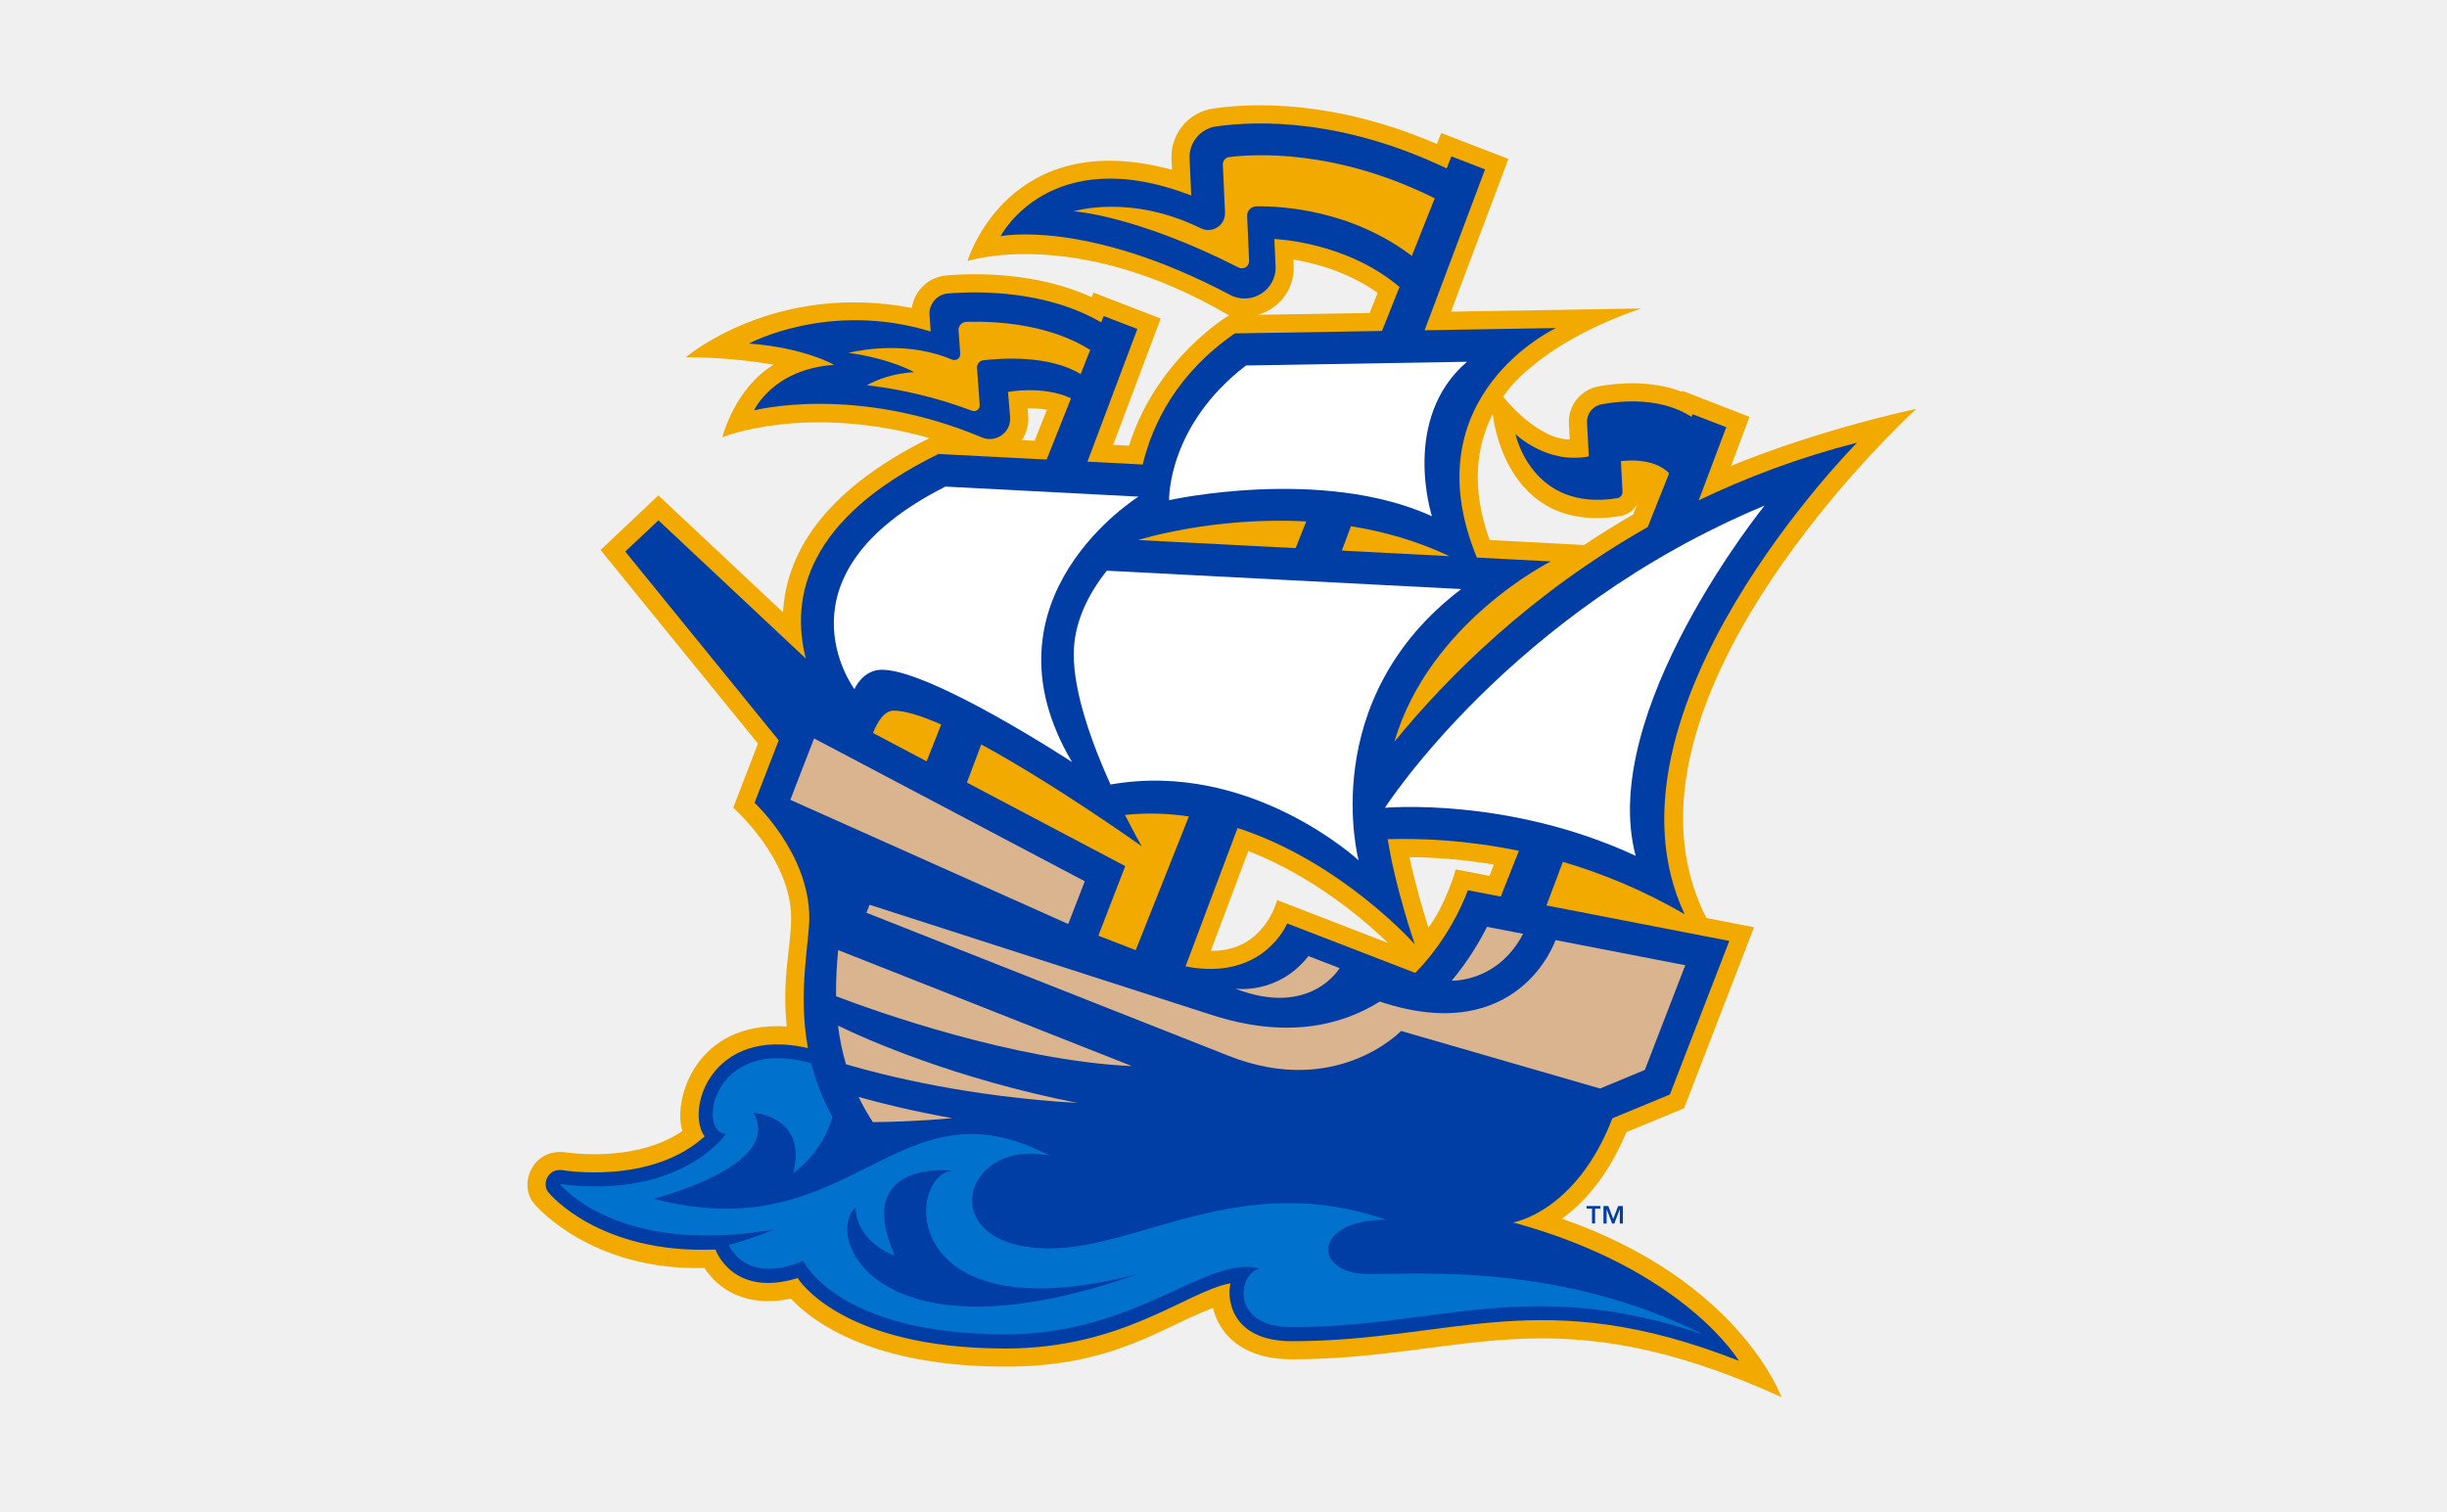
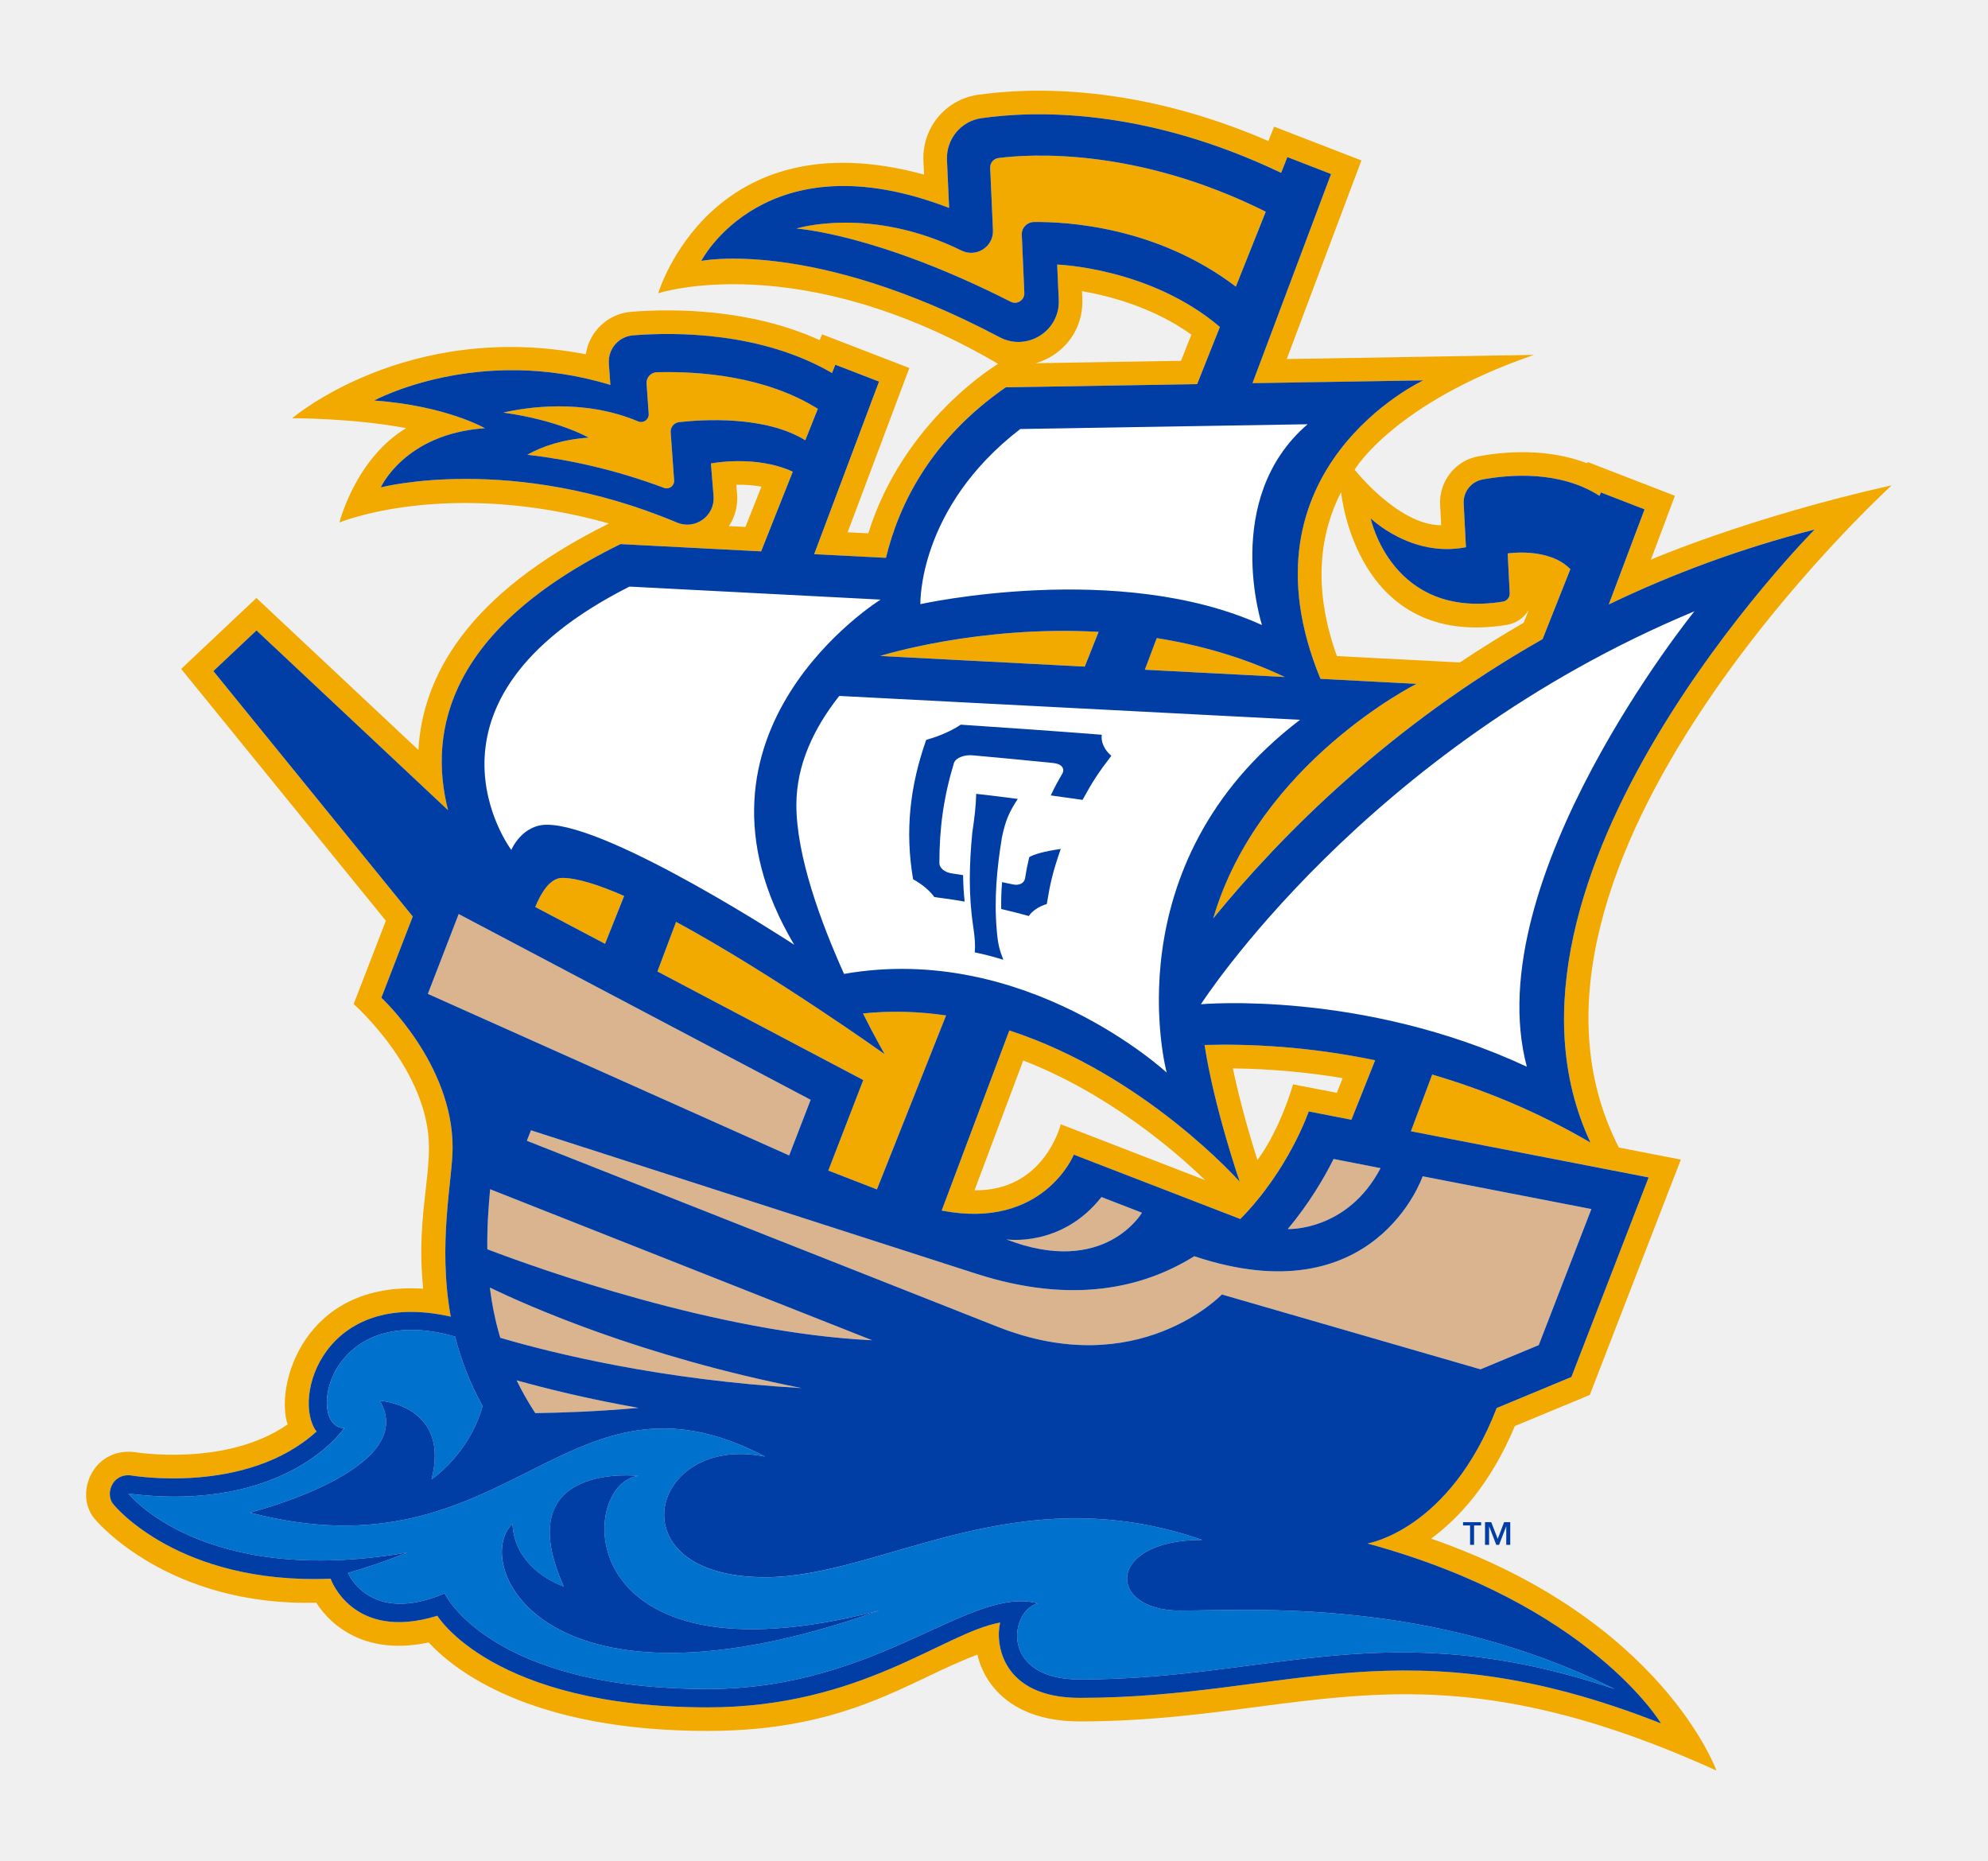
- <svg xmlns="http://www.w3.org/2000/svg" width="136.816" height="84.506" viewBox="0 0 136.816 84.506">
-   <path fill-rule="nonzero" fill="#f2a900" d="M 91.316 28.77 C 90.359 29.32 89.445 29.891 88.57 30.477 L 83.285 30.199 C 82.199 27.188 82.586 24.863 83.461 23.148 C 83.461 23.148 84.07 29.902 90.582 28.859 C 90.992 28.793 91.332 28.551 91.535 28.223 Z M 79.867 51.875 C 79.602 51.051 79.133 49.488 78.805 47.93 C 80.379 47.945 81.961 48.086 83.527 48.348 L 83.277 48.98 L 81.395 48.617 C 81.395 48.617 80.875 50.504 79.867 51.875 M 67.695 53.172 L 69.793 47.59 C 73.469 49.016 76.336 51.496 77.613 52.734 L 71.406 50.332 C 71.406 50.332 70.707 53.223 67.695 53.172 M 71.059 17.277 C 71.898 16.746 72.379 15.832 72.332 14.836 L 72.32 14.512 C 73.48 14.707 75.367 15.191 77.027 16.379 L 76.578 17.504 L 70.324 17.605 C 70.578 17.535 70.824 17.426 71.059 17.277 M 57.844 24.648 L 57.133 24.609 C 57.398 24.215 57.527 23.734 57.488 23.242 L 57.453 22.832 C 57.773 22.828 58.152 22.844 58.535 22.914 Z M 29.926 67.375 C 29.926 67.375 33.016 71.074 39.387 70.906 C 40.086 71.996 41.621 73.176 44.219 72.617 C 45.355 73.84 48.645 76.422 56.223 76.422 C 62.266 76.422 64.906 74.223 67.828 73.137 C 67.828 73.137 68.258 76.012 72.227 76.012 C 81.957 76.012 86.75 72.293 99.602 78.125 C 99.602 78.125 97.277 71.609 87.332 68.152 C 88.52 67.281 89.891 65.805 90.934 63.309 L 94.16 61.973 L 98.07 51.852 L 95.41 51.336 C 89.195 39.227 107.145 22.859 107.145 22.859 C 101.008 24.23 96.785 26.055 96.785 26.055 L 97.816 23.309 L 94.066 21.855 L 94.043 21.91 C 92.297 21.238 90.43 21.414 89.363 21.609 C 88.375 21.793 87.668 22.688 87.719 23.691 L 87.766 24.574 C 85.922 24.574 84.043 22.184 84.043 22.184 C 84.043 22.184 85.73 19.32 91.758 17.25 L 81.125 17.43 L 84.336 8.887 L 80.582 7.438 L 80.336 8.055 C 74.672 5.602 70.125 5.742 67.852 6.066 C 66.449 6.266 65.438 7.484 65.5 8.906 L 65.527 9.496 C 56.34 6.988 54.094 14.598 54.094 14.598 C 54.094 14.598 60.125 12.609 68.715 17.633 C 68.715 17.633 64.645 20.043 63.129 24.922 L 62.238 24.875 L 64.895 17.812 L 61.141 16.363 L 61.039 16.617 C 58.035 15.254 54.742 15.254 52.938 15.398 C 51.922 15.477 51.125 16.254 50.98 17.219 C 43.293 15.746 38.352 19.973 38.352 19.973 C 38.352 19.973 40.902 19.961 43.254 20.398 C 41.074 21.707 40.387 24.453 40.387 24.453 C 40.387 24.453 44.992 22.543 51.98 24.496 C 45.832 27.531 43.949 31.141 43.781 34.242 L 36.812 27.703 L 33.578 30.754 L 42.379 41.582 L 40.996 45.168 C 40.996 45.168 44.234 48.004 44.234 51.332 C 44.234 52.969 43.703 54.703 43.988 57.402 C 38.84 57.07 37.602 61.594 38.156 63.242 C 35.508 65.078 31.621 64.438 31.582 64.434 C 29.73 64.211 28.922 66.344 29.926 67.375 " />
-   <path fill-rule="nonzero" fill="#003da5" d="M 79.129 54.406 L 71.969 51.641 C 71.969 51.641 70.648 54.891 66.285 54.043 L 69.195 46.301 C 75.031 48.199 79.102 52.805 79.102 52.805 C 79.102 52.805 78.004 49.621 77.59 46.926 C 79.508 46.871 82.051 46.984 84.926 47.578 L 83.91 50.137 L 82.07 49.781 C 82.07 49.781 81.234 52.266 79.129 54.406 M 54.062 43.762 L 54.863 41.629 C 59.004 43.875 63.832 47.32 63.832 47.32 C 63.832 47.32 63.438 46.637 62.898 45.57 C 64.129 45.441 65.324 45.484 66.473 45.656 L 63.5 53.133 L 61.41 52.324 L 62.914 48.434 Z M 49.965 39.738 C 50.609 39.738 51.543 40.039 52.625 40.516 L 51.809 42.574 L 48.809 40.988 C 49.07 40.344 49.453 39.738 49.965 39.738 M 73.035 29.16 L 72.441 30.652 L 63.633 30.199 C 63.703 30.176 67.867 28.871 73.035 29.16 M 81.039 31.102 L 75.023 30.789 L 75.535 29.426 C 77.352 29.719 79.227 30.238 81.039 31.102 M 84.598 68.359 C 84.598 68.359 88.117 67.801 90.152 62.535 L 93.367 61.203 L 96.688 52.617 L 86.465 50.633 L 87.383 48.195 C 89.562 48.836 91.871 49.77 94.188 51.125 C 88.887 39.785 103.832 24.754 103.832 24.754 C 100.598 25.582 97.652 26.695 94.977 27.98 L 96.516 23.891 L 94.637 23.164 L 94.578 23.312 C 92.879 22.215 90.719 22.391 89.547 22.609 C 89.055 22.699 88.707 23.141 88.734 23.641 L 88.832 25.52 C 86.484 25.984 84.734 24.277 84.734 24.277 C 84.734 24.277 85.641 28.633 90.422 27.859 C 90.598 27.832 90.723 27.672 90.715 27.496 L 90.629 25.789 C 90.629 25.789 92.402 25.512 93.324 26.465 L 92.129 29.473 C 85.578 33.188 80.922 37.855 77.961 41.48 C 79.926 34.777 86.707 31.395 86.707 31.395 L 82.574 31.18 C 78.852 22.133 87 18.344 87 18.344 L 79.652 18.469 L 83.031 9.473 L 81.152 8.746 L 80.887 9.418 C 75.016 6.621 70.305 6.742 67.996 7.07 C 67.113 7.195 66.473 7.973 66.512 8.863 L 66.605 10.934 C 58.695 7.875 55.945 13.207 55.945 13.207 C 55.945 13.207 60.715 12.223 68.773 16.488 C 69.957 17.117 71.379 16.223 71.32 14.883 L 71.25 13.367 C 71.25 13.367 75.246 13.496 78.25 16.047 L 77.27 18.508 L 69.039 18.645 C 65.805 20.887 64.441 23.691 63.891 25.977 L 60.801 25.816 L 63.59 18.398 L 61.711 17.672 L 61.57 18.027 C 58.527 16.258 54.832 16.266 53.016 16.41 C 52.391 16.457 51.926 17 51.973 17.625 L 52.039 18.539 C 46.328 16.793 41.879 19.211 41.879 19.211 C 44.98 19.438 46.637 20.402 46.637 20.402 C 43.191 20.641 42.164 22.949 42.164 22.949 C 42.164 22.949 47.789 21.469 54.898 24.461 C 55.684 24.793 56.543 24.176 56.477 23.324 L 56.359 21.918 C 56.359 21.918 58.305 21.535 59.883 22.273 L 58.52 25.699 L 52.473 25.387 C 45.094 29.008 44.184 33.398 45.055 36.828 L 36.816 29.098 L 34.961 30.844 L 43.539 41.398 L 42.188 44.891 C 42.188 44.891 45.25 47.723 45.25 51.332 C 45.25 52.711 44.602 55.477 45.172 58.609 C 39.727 57.363 38.324 62.109 39.398 63.547 C 36.367 66.301 31.406 65.43 31.406 65.43 C 30.582 65.348 30.285 66.289 30.688 66.703 C 30.688 66.703 33.457 70.141 40.004 69.875 C 40.004 69.875 40.945 72.602 44.598 71.469 C 44.598 71.469 46.961 75.41 56.223 75.41 C 62.836 75.41 66.367 72.195 68.801 71.762 C 68.582 72.625 68.836 75 72.227 75 C 81.242 75 86.129 71.727 97.223 76.098 C 97.223 76.098 94.18 70.965 84.598 68.359 " />
-   <path fill-rule="nonzero" fill="#0072ce" d="M 47.828 67.512 C 47.926 69.543 50.031 70.211 50.031 70.211 C 47.617 64.805 53.246 65.457 53.246 65.457 C 50.625 65.727 50.184 74.734 63.602 71.246 C 49.168 76.363 46.031 69.242 47.828 67.512 M 76.52 71.246 C 73.375 71.246 73.34 68.207 77.492 68.207 C 69.434 65.414 63.711 69.812 58.695 69.812 C 52.125 69.812 53.734 63.609 58.695 64.625 C 50.07 60.09 47.758 69.98 36.535 67.031 C 36.535 67.031 43.883 65.195 42.121 62.223 C 42.121 62.223 45.168 62.41 44.344 65.605 C 44.344 65.605 45.969 64.523 46.543 62.449 C 45.98 61.449 45.605 60.441 45.355 59.461 C 39.793 57.871 38.949 63.398 40.594 63.398 C 40.594 63.398 38.137 67.074 31.309 66.215 C 31.309 66.215 34.504 70.27 43.289 68.75 C 42.391 69.117 41.547 69.402 40.75 69.625 C 40.75 69.625 41.672 71.887 44.906 70.508 C 44.906 70.508 46.82 74.617 56.223 74.617 C 63.602 74.617 67.488 70.148 70.422 70.938 C 69.215 71.223 68.742 74.211 72.227 74.211 C 80.504 74.211 85.434 71.336 95.227 74.617 C 87.293 70.672 79.664 71.246 76.52 71.246 " />
-   <path fill-rule="nonzero" fill="#d9b48f" d="M 60.652 49.281 L 45.516 41.293 L 44.188 44.727 L 59.727 51.672 Z M 60.652 49.281 " />
-   <path fill-rule="nonzero" fill="#d9b48f" d="M 74.898 54.137 L 73.16 53.465 C 71.434 55.652 69.062 55.285 69.062 55.285 C 73.289 56.918 74.898 54.137 74.898 54.137 " />
-   <path fill-rule="nonzero" fill="#d9b48f" d="M 86.973 52.57 C 86.973 52.57 84.926 58.609 77.148 56.008 C 74.941 57.383 71.887 58.086 67.77 56.762 L 48.617 50.594 L 48.445 51.043 L 68.695 59.043 C 74.73 61.43 78.336 57.652 78.336 57.652 L 89.461 60.871 L 91.965 59.832 L 94.227 53.977 Z M 86.973 52.57 " />
-   <path fill-rule="nonzero" fill="#d9b48f" d="M 85.16 52.219 L 83.141 51.828 C 82.723 52.66 82.078 53.754 81.168 54.84 C 81.168 54.84 83.73 54.953 85.16 52.219 " />
-   <path fill-rule="nonzero" fill="#d9b48f" d="M 47.301 59.516 C 49.566 60.18 54.211 61.328 60.258 61.68 C 53.348 60.312 48.469 58.137 46.855 57.355 C 46.941 58.055 47.082 58.777 47.301 59.516 " />
-   <path fill-rule="nonzero" fill="#d9b48f" d="M 46.746 55.711 C 48.898 56.531 56.629 59.305 63.297 59.621 L 46.863 53.129 C 46.793 53.895 46.73 54.77 46.746 55.711 " />
-   <path fill-rule="nonzero" fill="#d9b48f" d="M 48.805 62.75 C 49.984 62.742 51.488 62.684 53.246 62.531 C 51.031 62.137 49.246 61.691 48.008 61.344 C 48.234 61.812 48.496 62.281 48.805 62.75 " />
-   <path fill-rule="nonzero" fill="#ffffff" d="M 81.699 32.941 L 61.883 31.914 C 60.793 33.289 60.035 34.867 60.035 36.602 C 60.035 38.801 61.09 41.656 62.09 43.871 C 69.902 42.492 75.965 48.113 75.965 48.113 C 75.965 48.113 73.539 39.152 81.699 32.941 " />
-   <path fill-rule="nonzero" fill="#ffffff" d="M 63.656 27.773 L 52.859 27.211 C 43.008 32.191 47.773 38.539 47.773 38.539 C 47.773 38.539 48.227 37.453 49.305 37.453 C 52.066 37.453 59.941 42.617 59.941 42.617 C 54.508 33.453 63.656 27.773 63.656 27.773 " />
-   <path fill-rule="nonzero" fill="#ffffff" d="M 98.66 28.273 C 84.484 34.172 77.434 45.172 77.434 45.172 C 77.434 45.172 84.34 44.547 91.453 47.859 C 89.309 39.82 98.66 28.273 98.66 28.273 " />
-   <path fill-rule="nonzero" fill="#ffffff" d="M 80.062 28.867 C 80.062 28.867 78.301 23.426 82.023 20.23 L 69.664 20.438 C 65.246 23.836 65.367 27.969 65.367 27.969 C 65.367 27.969 73.914 26.07 80.062 28.867 " />
-   <path fill-rule="nonzero" fill="#f2a900" d="M 68.723 8.785 C 68.516 8.812 68.363 8.992 68.371 9.203 L 68.492 11.883 C 68.523 12.602 67.777 13.078 67.133 12.762 C 63.195 10.824 60.035 11.816 60.035 11.816 C 60.035 11.816 63.461 12.02 69.254 14.961 C 69.527 15.102 69.855 14.895 69.84 14.586 L 69.73 12.09 C 69.715 11.789 69.949 11.543 70.25 11.539 C 71.652 11.52 75.531 11.727 78.938 14.312 L 80.219 11.09 C 74.629 8.297 70.023 8.617 68.723 8.785 " />
-   <path fill-rule="nonzero" fill="#f2a900" d="M 54.035 17.996 C 53.777 18 53.574 18.227 53.594 18.484 L 53.688 19.781 C 53.703 20.027 53.457 20.203 53.234 20.109 C 50.852 19.105 48.379 19.512 47.434 19.73 C 49.832 20.066 51.105 20.809 51.105 20.809 C 49.984 20.883 49.121 21.18 48.465 21.543 C 50.203 21.742 52.199 22.164 54.348 22.969 C 54.566 23.047 54.797 22.875 54.777 22.645 L 54.629 20.578 C 54.613 20.359 54.773 20.168 54.992 20.145 C 55.988 20.027 58.684 19.848 60.422 20.922 L 60.957 19.566 C 58.691 18.152 55.863 17.949 54.035 17.996 " />
-   <path fill-rule="nonzero" fill="#003da5" d="M 88.707 67.586 L 89.012 67.586 L 89.012 68.418 L 89.184 68.418 L 89.184 67.586 L 89.484 67.586 L 89.484 67.441 L 88.707 67.441 Z M 88.707 67.586 " />
-   <path fill-rule="nonzero" fill="#003da5" d="M 90.473 67.441 L 90.199 68.164 L 89.922 67.441 L 89.652 67.441 L 89.652 68.422 L 89.828 68.422 L 89.828 67.625 L 89.832 67.625 L 90.137 68.422 L 90.258 68.422 L 90.562 67.625 L 90.566 67.625 L 90.566 68.422 L 90.738 68.422 L 90.738 67.441 Z M 90.473 67.441 " />
+ <svg xmlns="http://www.w3.org/2000/svg" width="97.25" height="91" viewBox="0 0 97.25 91">
+   <path fill-rule="nonzero" fill="#ffffff" d="M 63.598 35.207 L 41.055 34.039 C 39.82 35.602 38.957 37.398 38.957 39.371 C 38.957 41.871 40.156 45.121 41.293 47.637 C 50.18 46.074 57.074 52.465 57.074 52.465 C 57.074 52.465 54.32 42.273 63.598 35.207 " />
+   <path fill-rule="nonzero" fill="#ffffff" d="M 43.078 29.328 L 30.793 28.691 C 19.586 34.355 25.012 41.574 25.012 41.574 C 25.012 41.574 25.523 40.34 26.754 40.34 C 29.895 40.34 38.852 46.211 38.852 46.211 C 32.668 35.789 43.078 29.328 43.078 29.328 " />
+   <path fill-rule="nonzero" fill="#ffffff" d="M 82.891 29.898 C 66.766 36.605 58.746 49.121 58.746 49.121 C 58.746 49.121 66.602 48.406 74.691 52.176 C 72.25 43.031 82.891 29.898 82.891 29.898 " />
+   <path fill-rule="nonzero" fill="#ffffff" d="M 61.734 30.574 C 61.734 30.574 59.734 24.383 63.969 20.75 L 49.91 20.984 C 44.883 24.848 45.023 29.551 45.023 29.551 C 45.023 29.551 54.742 27.391 61.734 30.574 " />
+   <path fill-rule="nonzero" fill="#0072ce" d="M 25.07 74.531 C 25.18 76.84 27.578 77.602 27.578 77.602 C 24.832 71.453 31.234 72.191 31.234 72.191 C 28.254 72.5 27.75 82.746 43.012 78.777 C 26.594 84.598 23.027 76.5 25.07 74.531 M 57.707 78.777 C 54.133 78.777 54.086 75.32 58.812 75.32 C 49.645 72.145 43.137 77.148 37.43 77.148 C 29.961 77.148 31.789 70.094 37.43 71.246 C 27.621 66.086 24.992 77.34 12.227 73.984 C 12.227 73.984 20.582 71.895 18.578 68.512 C 18.578 68.512 22.047 68.727 21.109 72.363 C 21.109 72.363 22.953 71.129 23.609 68.773 C 22.969 67.633 22.543 66.488 22.262 65.375 C 15.93 63.566 14.969 69.852 16.844 69.852 C 16.844 69.852 14.047 74.031 6.281 73.055 C 6.281 73.055 9.914 77.664 19.91 75.941 C 18.891 76.355 17.926 76.68 17.023 76.934 C 17.023 76.934 18.07 79.504 21.75 77.938 C 21.75 77.938 23.926 82.613 34.621 82.613 C 43.012 82.613 47.434 77.531 50.77 78.426 C 49.398 78.754 48.863 82.148 52.824 82.148 C 62.238 82.148 67.848 78.879 78.984 82.613 C 69.961 78.121 61.281 78.777 57.707 78.777 " />
+   <path fill-rule="nonzero" fill="#d9b48f" d="M 39.656 53.793 L 22.438 44.703 L 20.93 48.613 L 38.605 56.516 Z M 39.656 53.793 " />
+   <path fill-rule="nonzero" fill="#d9b48f" d="M 55.863 59.316 L 53.887 58.551 C 51.922 61.039 49.227 60.621 49.227 60.621 C 54.035 62.48 55.863 59.316 55.863 59.316 " />
+   <path fill-rule="nonzero" fill="#d9b48f" d="M 69.594 57.535 C 69.594 57.535 67.266 64.402 58.422 61.445 C 55.914 63.008 52.438 63.809 47.754 62.301 L 25.969 55.285 L 25.773 55.797 L 48.809 64.898 C 55.672 67.609 59.773 63.316 59.773 63.316 L 72.426 66.977 L 75.273 65.793 L 77.848 59.137 Z M 69.594 57.535 " />
+   <path fill-rule="nonzero" fill="#d9b48f" d="M 67.535 57.137 L 65.238 56.688 C 64.762 57.641 64.027 58.883 62.996 60.117 C 62.996 60.117 65.91 60.242 67.535 57.137 " />
+   <path fill-rule="nonzero" fill="#d9b48f" d="M 24.473 65.434 C 27.047 66.191 32.328 67.496 39.211 67.895 C 31.352 66.34 25.801 63.867 23.965 62.977 C 24.062 63.773 24.223 64.598 24.473 65.434 " />
+   <path fill-rule="nonzero" fill="#d9b48f" d="M 23.84 61.109 C 26.289 62.039 35.082 65.195 42.664 65.555 L 23.977 58.168 C 23.895 59.043 23.824 60.035 23.84 61.109 " />
+   <path fill-rule="nonzero" fill="#d9b48f" d="M 26.184 69.113 C 27.523 69.105 29.234 69.039 31.234 68.863 C 28.711 68.418 26.684 67.914 25.273 67.516 C 25.531 68.047 25.832 68.582 26.184 69.113 " />
+   <path fill-rule="nonzero" fill="#f2a900" d="M 65.68 52.734 L 65.395 53.453 L 63.254 53.039 C 63.254 53.039 62.66 55.184 61.512 56.742 C 61.215 55.805 60.68 54.031 60.309 52.258 C 62.098 52.277 63.895 52.438 65.68 52.734 M 51.891 54.992 C 51.891 54.992 51.094 58.273 47.672 58.219 L 50.055 51.871 C 54.238 53.492 57.5 56.316 58.953 57.723 Z M 58.926 51.113 C 59.395 54.18 60.645 57.801 60.645 57.801 C 60.645 57.801 56.012 52.562 49.375 50.402 L 46.066 59.211 C 51.031 60.176 52.531 56.477 52.531 56.477 L 60.676 59.625 C 63.07 57.188 64.02 54.363 64.02 54.363 L 66.109 54.77 L 67.27 51.855 C 64 51.18 61.105 51.051 58.926 51.113 " />
+   <path fill-rule="nonzero" fill="#f2a900" d="M 53.742 30.906 C 47.867 30.578 43.129 32.062 43.051 32.086 L 53.066 32.605 Z M 53.742 30.906 " />
+   <path fill-rule="nonzero" fill="#f2a900" d="M 52.945 14.613 L 52.93 14.242 C 54.25 14.469 56.398 15.02 58.281 16.367 L 57.773 17.648 L 50.66 17.766 C 50.949 17.684 51.23 17.559 51.492 17.395 C 52.453 16.785 52.996 15.746 52.945 14.613 M 36.059 24.172 L 36.02 23.711 C 36.387 23.703 36.812 23.723 37.25 23.801 L 36.465 25.773 L 35.656 25.734 C 35.957 25.281 36.102 24.738 36.059 24.172 M 77.805 55.887 C 75.168 54.352 72.543 53.285 70.062 52.559 L 69.02 55.332 L 80.648 57.586 L 76.871 67.352 L 73.215 68.871 C 70.898 74.859 66.895 75.496 66.895 75.496 C 77.797 78.457 81.254 84.297 81.254 84.297 C 68.641 79.324 63.078 83.047 52.824 83.047 C 48.965 83.047 48.68 80.344 48.926 79.363 C 46.16 79.859 42.145 83.512 34.621 83.512 C 24.086 83.512 21.395 79.031 21.395 79.031 C 17.242 80.316 16.172 77.219 16.172 77.219 C 8.727 77.52 5.574 73.609 5.574 73.609 C 5.117 73.141 5.453 72.07 6.391 72.164 C 6.391 72.164 12.035 73.152 15.484 70.02 C 14.262 68.387 15.855 62.988 22.051 64.402 C 21.402 60.84 22.141 57.695 22.141 56.125 C 22.141 52.02 18.656 48.801 18.656 48.801 L 20.191 44.828 L 10.438 32.824 L 12.547 30.836 L 21.918 39.629 C 20.926 35.73 21.965 30.734 30.355 26.613 L 37.234 26.969 L 38.781 23.074 C 36.988 22.234 34.777 22.668 34.777 22.668 L 34.906 24.27 C 34.984 25.234 34.008 25.938 33.113 25.562 C 25.027 22.156 18.629 23.84 18.629 23.84 C 18.629 23.84 19.797 21.215 23.719 20.945 C 23.719 20.945 21.836 19.848 18.305 19.59 C 18.305 19.59 23.367 16.84 29.859 18.828 L 29.785 17.785 C 29.734 17.074 30.262 16.457 30.973 16.402 C 33.039 16.242 37.242 16.23 40.703 18.246 L 40.863 17.84 L 43 18.664 L 39.828 27.105 L 43.34 27.289 C 43.969 24.688 45.52 21.492 49.195 18.945 L 58.562 18.789 L 59.676 15.992 C 56.258 13.086 51.715 12.941 51.715 12.941 L 51.793 14.664 C 51.859 16.191 50.242 17.207 48.895 16.492 C 39.73 11.641 34.305 12.762 34.305 12.762 C 34.305 12.762 37.434 6.691 46.43 10.172 L 46.324 7.82 C 46.281 6.809 47.008 5.922 48.012 5.781 C 50.637 5.406 55.996 5.27 62.672 8.449 L 62.977 7.688 L 65.113 8.512 L 61.27 18.746 L 69.625 18.605 C 69.625 18.605 60.355 22.914 64.594 33.203 L 69.293 33.449 C 69.293 33.449 61.582 37.297 59.348 44.918 C 62.715 40.797 68.012 35.484 75.461 31.262 L 76.82 27.84 C 75.773 26.754 73.754 27.07 73.754 27.07 L 73.852 29.012 C 73.863 29.215 73.719 29.395 73.52 29.426 C 68.082 30.309 67.051 25.352 67.051 25.352 C 67.051 25.352 69.043 27.297 71.711 26.766 L 71.602 24.629 C 71.57 24.062 71.965 23.559 72.523 23.453 C 73.859 23.207 76.312 23.008 78.246 24.254 L 78.312 24.086 L 80.449 24.914 L 78.703 29.566 C 81.742 28.102 85.094 26.84 88.773 25.895 C 88.773 25.895 71.773 42.992 77.805 55.887 M 73.703 30.566 C 74.168 30.492 74.555 30.215 74.785 29.836 L 74.535 30.461 C 73.449 31.09 72.41 31.738 71.414 32.402 L 65.398 32.09 C 64.168 28.66 64.605 26.02 65.605 24.066 C 65.605 24.066 66.297 31.754 73.703 30.566 M 92.539 23.738 C 85.559 25.301 80.758 27.375 80.758 27.375 L 81.934 24.25 L 77.664 22.598 L 77.641 22.66 C 75.652 21.898 73.531 22.094 72.316 22.32 C 71.191 22.523 70.391 23.543 70.449 24.688 L 70.5 25.691 C 68.402 25.691 66.266 22.973 66.266 22.973 C 66.266 22.973 68.184 19.715 75.039 17.359 L 62.945 17.562 L 66.598 7.848 L 62.328 6.195 L 62.047 6.898 C 55.605 4.109 50.434 4.27 47.848 4.637 C 46.25 4.863 45.102 6.254 45.172 7.871 L 45.203 8.539 C 34.754 5.688 32.199 14.344 32.199 14.344 C 32.199 14.344 39.055 12.078 48.828 17.797 C 48.828 17.797 44.199 20.539 42.477 26.086 L 41.465 26.035 L 44.484 18 L 40.215 16.352 L 40.098 16.637 C 36.684 15.09 32.938 15.09 30.883 15.25 C 29.73 15.34 28.82 16.227 28.656 17.328 C 19.91 15.648 14.293 20.457 14.293 20.457 C 14.293 20.457 17.195 20.441 19.871 20.941 C 17.387 22.43 16.605 25.555 16.605 25.555 C 16.605 25.555 21.844 23.379 29.793 25.605 C 22.801 29.055 20.66 33.156 20.469 36.684 L 12.543 29.25 L 8.863 32.719 L 18.875 45.035 L 17.301 49.113 C 17.301 49.113 20.984 52.34 20.984 56.125 C 20.984 57.984 20.383 59.961 20.703 63.035 C 14.848 62.652 13.441 67.797 14.07 69.672 C 11.059 71.762 6.637 71.035 6.59 71.027 C 4.484 70.773 3.566 73.203 4.707 74.375 C 4.707 74.375 8.223 78.582 15.469 78.391 C 16.262 79.633 18.012 80.973 20.969 80.336 C 22.258 81.73 26 84.664 34.621 84.664 C 41.492 84.664 44.496 82.164 47.82 80.93 C 47.82 80.93 48.309 84.199 52.824 84.199 C 63.891 84.199 69.344 79.969 83.965 86.602 C 83.965 86.602 81.32 79.191 70.008 75.258 C 71.355 74.266 72.918 72.586 74.105 69.75 L 77.77 68.23 L 82.223 56.719 L 79.191 56.129 C 72.129 42.355 92.539 23.738 92.539 23.738 " />
+   <path fill-rule="nonzero" fill="#f2a900" d="M 56.586 31.211 L 56.004 32.758 L 62.848 33.113 C 60.785 32.133 58.652 31.539 56.586 31.211 " />
+   <path fill-rule="nonzero" fill="#f2a900" d="M 42.215 49.57 C 42.824 50.785 43.277 51.562 43.277 51.562 C 43.277 51.562 37.785 47.641 33.074 45.09 L 32.16 47.516 L 42.23 52.828 L 40.52 57.254 L 42.898 58.176 L 46.281 49.668 C 44.973 49.477 43.613 49.426 42.215 49.57 " />
+   <path fill-rule="nonzero" fill="#f2a900" d="M 26.184 44.363 L 29.598 46.164 L 30.527 43.824 C 29.297 43.281 28.234 42.941 27.5 42.941 C 26.922 42.941 26.484 43.629 26.184 44.363 " />
+   <path fill-rule="nonzero" fill="#f2a900" d="M 61.914 10.355 C 55.555 7.176 50.316 7.539 48.836 7.73 C 48.602 7.762 48.43 7.969 48.438 8.207 L 48.574 11.258 C 48.609 12.07 47.762 12.613 47.031 12.254 C 42.547 10.047 38.957 11.18 38.957 11.18 C 38.957 11.18 42.852 11.414 49.441 14.758 C 49.754 14.914 50.125 14.68 50.109 14.328 L 49.984 11.488 C 49.969 11.148 50.234 10.863 50.574 10.859 C 52.172 10.84 56.586 11.078 60.461 14.02 Z M 61.914 10.355 " />
+   <path fill-rule="nonzero" fill="#f2a900" d="M 40.008 19.996 C 37.43 18.387 34.207 18.152 32.133 18.207 C 31.836 18.215 31.605 18.469 31.629 18.766 L 31.734 20.238 C 31.754 20.52 31.477 20.719 31.219 20.613 C 28.512 19.469 25.695 19.934 24.621 20.18 C 27.352 20.562 28.797 21.406 28.797 21.406 C 27.523 21.492 26.543 21.828 25.793 22.242 C 27.773 22.469 30.043 22.949 32.484 23.863 C 32.734 23.957 32.996 23.762 32.977 23.496 L 32.809 21.145 C 32.789 20.898 32.969 20.68 33.219 20.648 C 34.355 20.52 37.418 20.316 39.395 21.535 Z M 40.008 19.996 " />
+   <path fill-rule="nonzero" fill="#003da5" d="M 52.824 82.148 C 48.863 82.148 49.398 78.754 50.77 78.426 C 47.434 77.531 43.012 82.613 34.621 82.613 C 23.926 82.613 21.75 77.938 21.75 77.938 C 18.07 79.504 17.023 76.934 17.023 76.934 C 17.926 76.68 18.891 76.355 19.91 75.941 C 9.914 77.664 6.281 73.055 6.281 73.055 C 14.047 74.031 16.84 69.852 16.84 69.852 C 14.969 69.852 15.93 63.566 22.262 65.375 C 22.543 66.488 22.973 67.633 23.609 68.773 C 22.953 71.129 21.109 72.363 21.109 72.363 C 22.047 68.727 18.578 68.512 18.578 68.512 C 20.582 71.895 12.227 73.984 12.227 73.984 C 24.992 77.34 27.621 66.086 37.43 71.246 C 31.789 70.094 29.961 77.145 37.43 77.145 C 43.137 77.145 49.645 72.145 58.812 75.32 C 54.086 75.32 54.133 78.777 57.707 78.777 C 61.281 78.777 69.961 78.121 78.984 82.613 C 67.848 78.879 62.238 82.148 52.824 82.148 M 20.93 48.613 L 22.438 44.707 L 39.656 53.793 L 38.605 56.516 Z M 30.531 43.824 L 29.598 46.164 L 26.184 44.363 C 26.484 43.629 26.922 42.941 27.5 42.941 C 28.234 42.941 29.297 43.281 30.531 43.824 M 30.793 28.691 L 43.078 29.328 C 43.078 29.328 32.668 35.789 38.852 46.211 C 38.852 46.211 29.891 40.34 26.754 40.34 C 25.523 40.34 25.012 41.574 25.012 41.574 C 25.012 41.574 19.586 34.355 30.793 28.691 M 33.219 20.648 C 32.969 20.68 32.789 20.898 32.809 21.145 L 32.977 23.496 C 32.996 23.762 32.734 23.957 32.484 23.863 C 30.043 22.949 27.773 22.469 25.793 22.242 C 26.543 21.828 27.523 21.492 28.797 21.406 C 28.797 21.406 27.352 20.562 24.621 20.18 C 25.695 19.934 28.512 19.469 31.219 20.613 C 31.477 20.719 31.754 20.52 31.734 20.242 L 31.629 18.766 C 31.605 18.469 31.836 18.215 32.133 18.207 C 34.211 18.152 37.43 18.387 40.008 19.996 L 39.395 21.535 C 37.418 20.316 34.355 20.52 33.219 20.648 M 53.742 30.906 L 53.066 32.605 L 43.051 32.086 C 43.129 32.062 47.867 30.578 53.742 30.906 M 49.91 20.984 L 63.969 20.75 C 59.734 24.383 61.734 30.574 61.734 30.574 C 54.742 27.391 45.023 29.551 45.023 29.551 C 45.023 29.551 44.883 24.852 49.91 20.984 M 50.574 10.859 C 50.234 10.867 49.969 11.148 49.984 11.488 L 50.109 14.328 C 50.125 14.68 49.754 14.918 49.441 14.758 C 42.852 11.414 38.957 11.18 38.957 11.18 C 38.957 11.18 42.551 10.051 47.031 12.254 C 47.762 12.613 48.609 12.07 48.574 11.258 L 48.438 8.207 C 48.43 7.969 48.602 7.762 48.84 7.73 C 50.316 7.539 55.555 7.176 61.918 10.355 L 60.457 14.02 C 56.586 11.078 52.172 10.84 50.574 10.859 M 56.004 32.758 L 56.586 31.211 C 58.652 31.539 60.785 32.133 62.848 33.113 Z M 63.598 35.207 C 54.316 42.273 57.074 52.465 57.074 52.465 C 57.074 52.465 50.18 46.074 41.289 47.637 C 40.156 45.121 38.957 41.871 38.957 39.371 C 38.957 37.398 39.82 35.602 41.055 34.039 Z M 82.891 29.898 C 82.891 29.898 72.25 43.031 74.691 52.176 C 66.602 48.406 58.746 49.121 58.746 49.121 C 58.746 49.121 66.766 36.605 82.891 29.898 M 55.863 59.316 C 55.863 59.316 54.035 62.48 49.227 60.621 C 49.227 60.621 51.922 61.039 53.883 58.551 Z M 67.535 57.137 C 65.906 60.242 62.996 60.117 62.996 60.117 C 64.027 58.883 64.762 57.641 65.238 56.688 Z M 58.926 51.113 C 61.105 51.051 64 51.18 67.27 51.859 L 66.109 54.77 L 64.02 54.363 C 64.02 54.363 63.07 57.188 60.676 59.625 L 52.531 56.477 C 52.531 56.477 51.031 60.176 46.066 59.211 L 49.375 50.402 C 56.012 52.562 60.645 57.801 60.645 57.801 C 60.645 57.801 59.395 54.18 58.926 51.113 M 32.16 47.516 L 33.074 45.09 C 37.785 47.641 43.277 51.562 43.277 51.562 C 43.277 51.562 42.824 50.785 42.215 49.57 C 43.613 49.426 44.973 49.477 46.281 49.668 L 42.898 58.176 L 40.52 57.254 L 42.23 52.828 Z M 23.84 61.105 C 23.824 60.035 23.895 59.043 23.977 58.168 L 42.664 65.555 C 35.082 65.195 26.289 62.039 23.84 61.105 M 31.234 68.863 C 29.234 69.039 27.523 69.102 26.184 69.117 C 25.832 68.582 25.531 68.047 25.273 67.516 C 26.684 67.91 28.711 68.418 31.234 68.863 M 24.473 65.434 C 24.223 64.598 24.062 63.773 23.965 62.977 C 25.801 63.867 31.352 66.34 39.211 67.895 C 32.328 67.496 27.047 66.191 24.473 65.434 M 69.594 57.535 L 77.848 59.137 L 75.273 65.793 L 72.426 66.977 L 59.773 63.316 C 59.773 63.316 55.672 67.609 48.809 64.898 L 25.773 55.797 L 25.973 55.285 L 47.754 62.301 C 52.438 63.809 55.914 63.008 58.422 61.445 C 67.266 64.402 69.594 57.535 69.594 57.535 M 66.895 75.496 C 66.895 75.496 70.898 74.859 73.215 68.871 L 76.871 67.352 L 80.648 57.59 L 69.02 55.332 L 70.062 52.559 C 72.543 53.285 75.168 54.348 77.805 55.887 C 71.773 42.992 88.773 25.898 88.773 25.898 C 85.098 26.84 81.742 28.102 78.699 29.566 L 80.449 24.914 L 78.312 24.086 L 78.246 24.254 C 76.312 23.008 73.859 23.207 72.523 23.453 C 71.965 23.559 71.57 24.062 71.602 24.629 L 71.711 26.766 C 69.039 27.293 67.051 25.352 67.051 25.352 C 67.051 25.352 68.082 30.309 73.52 29.426 C 73.719 29.395 73.863 29.215 73.852 29.012 L 73.754 27.07 C 73.754 27.07 75.773 26.754 76.82 27.84 L 75.461 31.262 C 68.012 35.488 62.715 40.797 59.348 44.922 C 61.582 37.297 69.293 33.449 69.293 33.449 L 64.594 33.203 C 60.359 22.914 69.625 18.605 69.625 18.605 L 61.27 18.742 L 65.113 8.512 L 62.977 7.684 L 62.672 8.453 C 55.996 5.27 50.637 5.406 48.008 5.781 C 47.008 5.922 46.281 6.809 46.324 7.82 L 46.43 10.172 C 37.43 6.695 34.305 12.762 34.305 12.762 C 34.305 12.762 39.73 11.645 48.895 16.492 C 50.242 17.207 51.859 16.191 51.793 14.664 L 51.715 12.941 C 51.715 12.941 56.258 13.086 59.676 15.992 L 58.562 18.789 L 49.199 18.945 C 45.52 21.496 43.969 24.688 43.34 27.285 L 39.828 27.105 L 43 18.664 L 40.863 17.84 L 40.703 18.246 C 37.242 16.23 33.039 16.238 30.973 16.402 C 30.262 16.457 29.734 17.074 29.785 17.785 L 29.859 18.828 C 23.367 16.84 18.305 19.59 18.305 19.59 C 21.836 19.848 23.719 20.945 23.719 20.945 C 19.797 21.215 18.629 23.84 18.629 23.84 C 18.629 23.84 25.027 22.16 33.113 25.559 C 34.008 25.938 34.984 25.234 34.906 24.266 L 34.777 22.668 C 34.777 22.668 36.988 22.234 38.781 23.074 L 37.234 26.969 L 30.355 26.613 C 21.961 30.734 20.926 35.73 21.918 39.629 L 12.547 30.836 L 10.438 32.824 L 20.191 44.828 L 18.656 48.801 C 18.656 48.801 22.141 52.02 22.141 56.125 C 22.141 57.695 21.402 60.84 22.051 64.402 C 15.855 62.988 14.262 68.387 15.484 70.02 C 12.035 73.152 6.391 72.164 6.391 72.164 C 5.453 72.07 5.117 73.137 5.574 73.609 C 5.574 73.609 8.727 77.52 16.172 77.219 C 16.172 77.219 17.242 80.316 21.395 79.031 C 21.395 79.031 24.086 83.512 34.621 83.512 C 42.145 83.512 46.156 79.859 48.926 79.363 C 48.68 80.344 48.965 83.047 52.824 83.047 C 63.078 83.047 68.637 79.324 81.254 84.297 C 81.254 84.297 77.797 78.461 66.895 75.496 " />
+   <path fill-rule="nonzero" fill="#003da5" d="M 31.234 72.191 C 31.234 72.191 24.828 71.453 27.578 77.598 C 27.578 77.598 25.18 76.84 25.07 74.531 C 23.031 76.5 26.594 84.598 43.012 78.777 C 27.75 82.746 28.254 72.5 31.234 72.191 " />
+   <path fill-rule="nonzero" fill="#003da5" d="M 72.109 75.562 L 72.109 74.613 L 72.453 74.613 L 72.453 74.453 L 71.57 74.453 L 71.57 74.613 L 71.914 74.613 L 71.914 75.562 Z M 72.109 75.562 " />
+   <path fill-rule="nonzero" fill="#003da5" d="M 73.879 75.562 L 73.879 74.453 L 73.578 74.453 L 73.266 75.27 L 72.949 74.453 L 72.645 74.453 L 72.645 75.562 L 72.844 75.562 L 72.844 74.66 L 72.848 74.66 L 73.195 75.562 L 73.332 75.562 L 73.68 74.66 L 73.684 74.66 L 73.684 75.562 Z M 73.879 75.562 " />
+   <path fill-rule="nonzero" fill="#003da5" d="M 53.898 35.938 C 51.598 35.758 49.297 35.598 46.996 35.445 C 46.594 35.723 45.969 36.008 45.309 36.188 C 44.516 38.43 44.262 40.648 44.668 43.008 C 45.129 43.258 45.504 43.59 45.707 43.879 C 46.309 43.953 46.605 44 47.188 44.098 C 47.141 43.602 47.121 43.34 47.113 42.805 C 46.891 42.77 46.781 42.75 46.555 42.719 C 46.223 42.672 45.961 42.461 45.953 42.23 C 45.953 40.48 46.16 38.988 46.668 37.312 C 46.758 37.07 47.16 36.906 47.59 36.945 C 48.898 37.062 50.207 37.188 51.516 37.32 C 51.938 37.359 52.109 37.598 51.961 37.852 C 51.715 38.273 51.602 38.484 51.402 38.906 C 52.027 38.992 52.34 39.035 52.957 39.125 C 53.426 38.266 53.703 37.828 54.363 36.969 C 54.016 36.668 53.844 36.281 53.898 35.938 " />
+   <path fill-rule="nonzero" fill="#003da5" d="M 50.145 42.961 C 50.105 43.195 49.859 43.328 49.547 43.258 C 49.336 43.215 49.23 43.191 49.02 43.148 C 48.98 43.691 48.973 43.957 48.977 44.461 C 49.527 44.59 49.797 44.66 50.328 44.805 C 50.484 44.566 50.809 44.336 51.207 44.219 C 51.375 43.195 51.5 42.648 51.891 41.523 C 51.051 41.645 50.574 41.789 50.348 41.926 C 50.25 42.344 50.211 42.551 50.145 42.961 " />
+   <path fill-rule="nonzero" fill="#003da5" d="M 49.789 39.078 C 48.984 38.973 48.578 38.922 47.754 38.828 C 47.734 39.496 47.68 39.918 47.562 40.742 C 47.414 42.273 47.375 43.742 47.602 45.27 C 47.695 45.922 47.715 46.195 47.684 46.582 C 48.262 46.707 48.539 46.781 49.082 46.945 C 48.902 46.488 48.816 46.191 48.762 45.531 C 48.625 43.973 48.762 42.496 49.012 40.961 C 49.188 40.125 49.367 39.715 49.789 39.078 " />
</svg>
